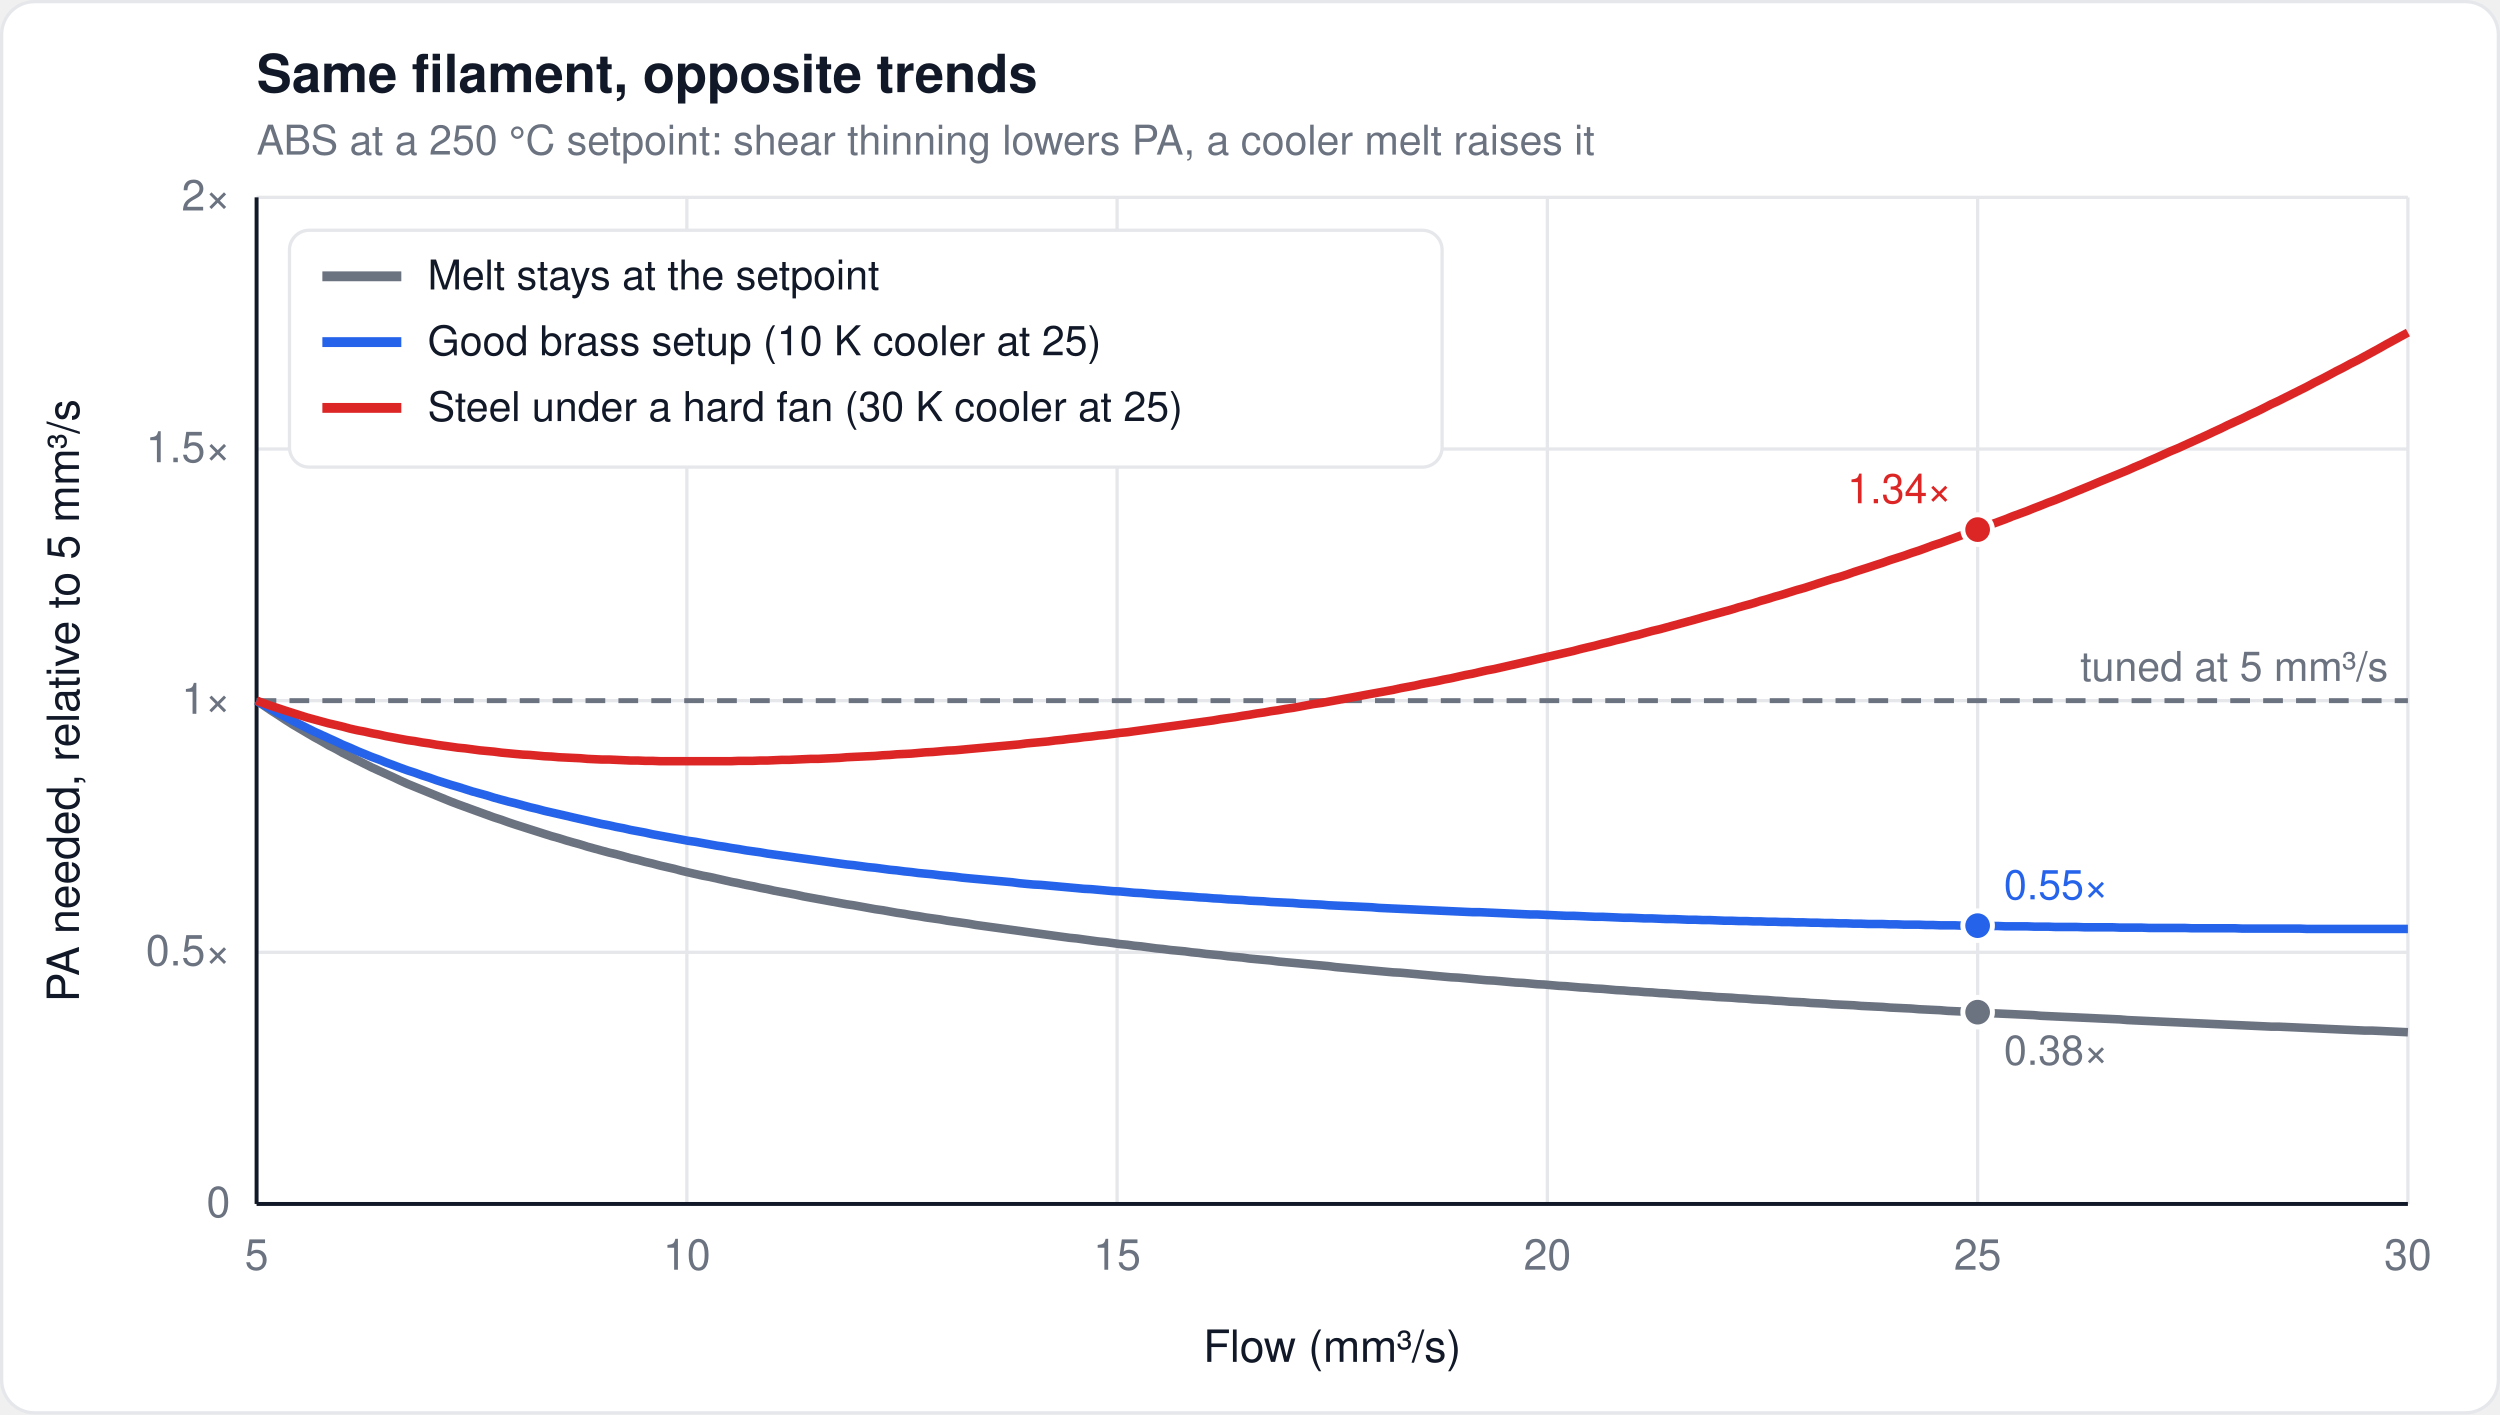
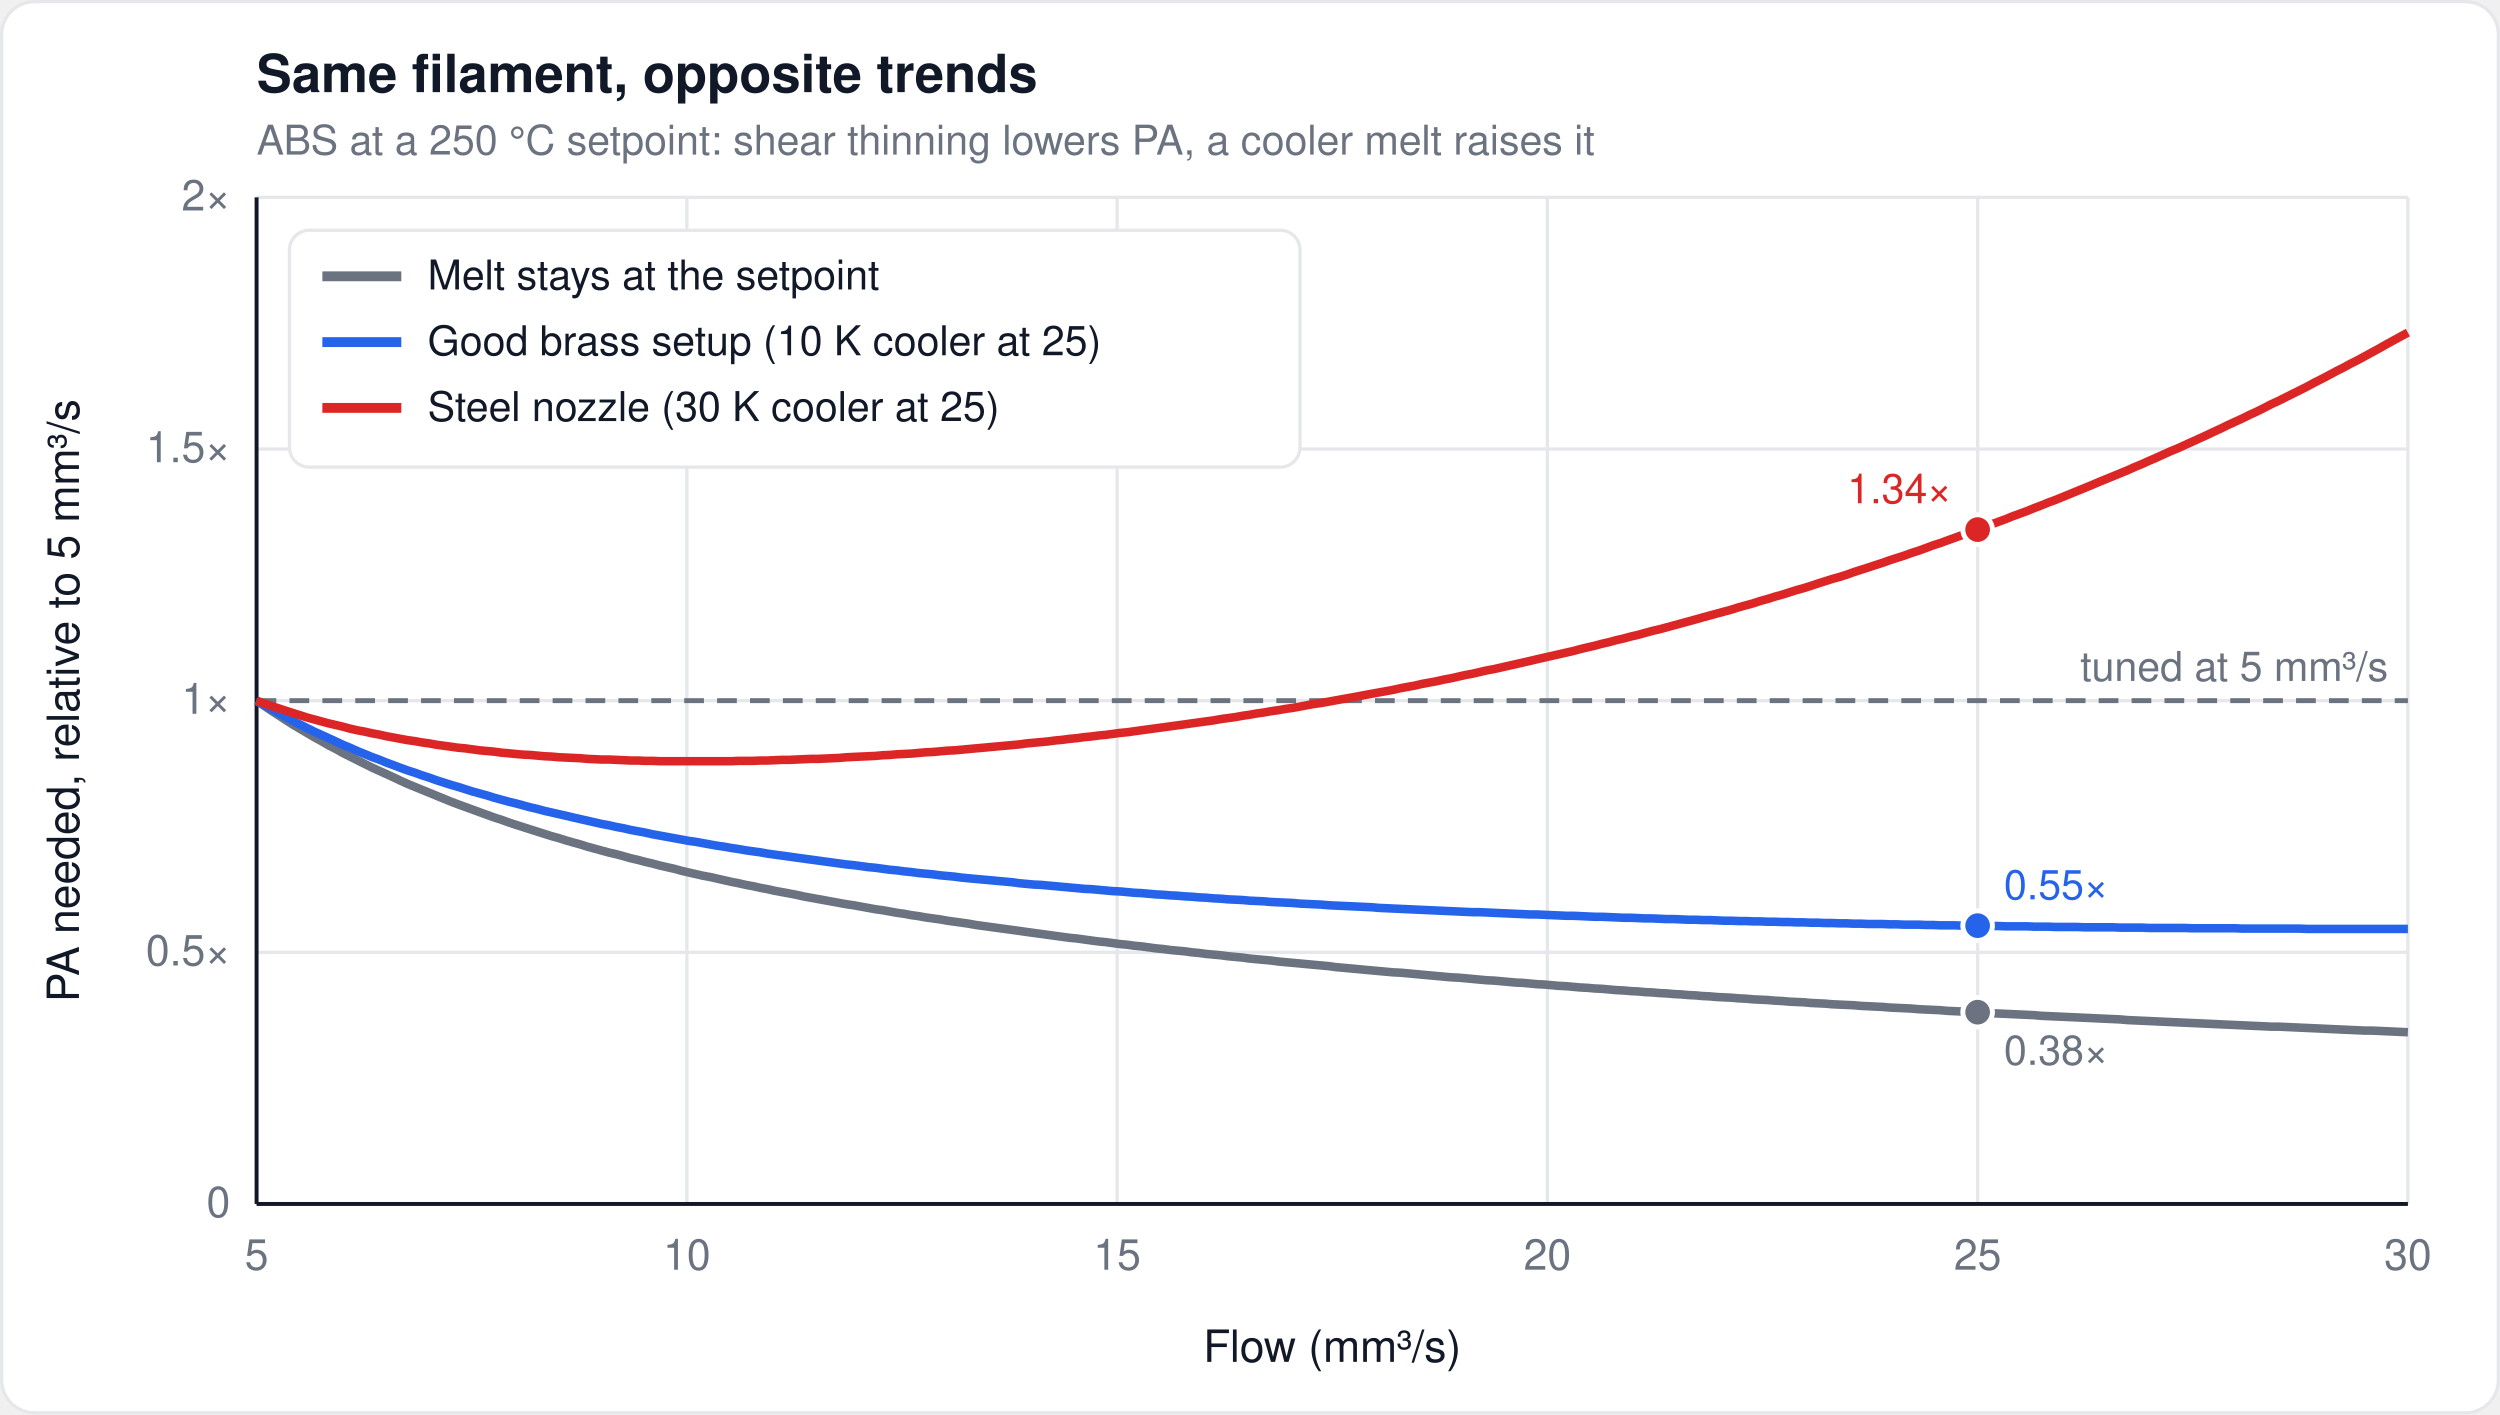
<svg xmlns="http://www.w3.org/2000/svg" width="760" height="430" viewBox="0 0 760 430" font-family="Segoe UI, Helvetica, Arial, sans-serif">
  <rect x="0.5" y="0.5" width="759" height="429" rx="10" fill="white" stroke="#e5e7eb" />
  <text x="78" y="28" font-size="16" font-weight="600" fill="#111827">Same filament, opposite trends</text>
  <text x="78" y="47" font-size="12.5" fill="#6b7280">ABS at a 250 °C setpoint: shear thinning lowers PA, a cooler melt raises it</text>
  <line x1="78.0" y1="60" x2="78.0" y2="366" stroke="#e5e7eb" />
  <text x="78.0" y="386" font-size="13" text-anchor="middle" fill="#6b7280">5</text>
  <line x1="208.8" y1="60" x2="208.8" y2="366" stroke="#e5e7eb" />
  <text x="208.8" y="386" font-size="13" text-anchor="middle" fill="#6b7280">10</text>
  <line x1="339.6" y1="60" x2="339.6" y2="366" stroke="#e5e7eb" />
  <text x="339.6" y="386" font-size="13" text-anchor="middle" fill="#6b7280">15</text>
  <line x1="470.4" y1="60" x2="470.4" y2="366" stroke="#e5e7eb" />
  <text x="470.4" y="386" font-size="13" text-anchor="middle" fill="#6b7280">20</text>
  <line x1="601.2" y1="60" x2="601.2" y2="366" stroke="#e5e7eb" />
  <text x="601.2" y="386" font-size="13" text-anchor="middle" fill="#6b7280">25</text>
  <line x1="732.0" y1="60" x2="732.0" y2="366" stroke="#e5e7eb" />
  <text x="732.0" y="386" font-size="13" text-anchor="middle" fill="#6b7280">30</text>
  <line x1="78" y1="366.0" x2="732" y2="366.0" stroke="#e5e7eb" />
  <text x="70" y="370.0" font-size="13" text-anchor="end" fill="#6b7280">0</text>
  <line x1="78" y1="289.5" x2="732" y2="289.5" stroke="#e5e7eb" />
  <text x="70" y="293.5" font-size="13" text-anchor="end" fill="#6b7280">0.5×</text>
  <line x1="78" y1="213.0" x2="732" y2="213.0" stroke="#e5e7eb" />
  <text x="70" y="217.0" font-size="13" text-anchor="end" fill="#6b7280">1×</text>
  <line x1="78" y1="136.5" x2="732" y2="136.5" stroke="#e5e7eb" />
  <text x="70" y="140.5" font-size="13" text-anchor="end" fill="#6b7280">1.5×</text>
  <line x1="78" y1="60.0" x2="732" y2="60.0" stroke="#e5e7eb" />
  <text x="70" y="64.0" font-size="13" text-anchor="end" fill="#6b7280">2×</text>
  <line x1="78" y1="366" x2="732" y2="366" stroke="#111827" stroke-width="1.2" />
  <line x1="78" y1="60" x2="78" y2="366" stroke="#111827" stroke-width="1.2" />
  <line x1="78" y1="213.0" x2="732" y2="213.0" stroke="#6b7280" stroke-width="1.5" stroke-dasharray="6 4" />
  <text x="726" y="207.0" font-size="12.5" text-anchor="end" fill="#6b7280">tuned at 5 mm³/s</text>
  <path d="M78.0,213.0 L80.2,214.5 L82.4,216.0 L84.6,217.4 L86.7,218.8 L88.9,220.2 L91.1,221.5 L93.3,222.8 L95.5,224.1 L97.7,225.3 L99.9,226.6 L102.1,227.7 L104.2,228.9 L106.4,230.0 L108.6,231.1 L110.8,232.2 L113.0,233.3 L115.2,234.3 L117.4,235.3 L119.6,236.3 L121.7,237.3 L123.9,238.3 L126.1,239.2 L128.3,240.1 L130.5,241.0 L132.7,241.9 L134.9,242.8 L137.1,243.7 L139.2,244.5 L141.4,245.3 L143.6,246.1 L145.8,246.9 L148.0,247.7 L150.2,248.5 L152.4,249.2 L154.6,250.0 L156.7,250.7 L158.9,251.4 L161.1,252.1 L163.3,252.8 L165.5,253.5 L167.7,254.2 L169.9,254.8 L172.1,255.5 L174.2,256.1 L176.4,256.7 L178.6,257.4 L180.8,258.0 L183.0,258.6 L185.2,259.2 L187.4,259.7 L189.6,260.3 L191.7,260.9 L193.9,261.4 L196.1,262.0 L198.3,262.5 L200.5,263.1 L202.7,263.6 L204.9,264.1 L207.1,264.7 L209.2,265.2 L211.4,265.7 L213.6,266.2 L215.8,266.6 L218.0,267.1 L220.2,267.6 L222.4,268.1 L224.5,268.5 L226.7,269.0 L228.9,269.4 L231.1,269.9 L233.3,270.3 L235.5,270.8 L237.7,271.2 L239.9,271.6 L242.0,272.0 L244.2,272.5 L246.4,272.9 L248.6,273.3 L250.8,273.7 L253.0,274.1 L255.2,274.5 L257.4,274.9 L259.5,275.2 L261.7,275.6 L263.9,276.0 L266.1,276.4 L268.3,276.7 L270.5,277.1 L272.7,277.5 L274.9,277.8 L277.0,278.2 L279.2,278.5 L281.4,278.9 L283.6,279.2 L285.8,279.5 L288.0,279.9 L290.2,280.2 L292.4,280.5 L294.5,280.8 L296.7,281.2 L298.9,281.5 L301.1,281.8 L303.3,282.1 L305.5,282.4 L307.7,282.7 L309.9,283.0 L312.0,283.3 L314.2,283.6 L316.4,283.9 L318.6,284.2 L320.8,284.5 L323.0,284.8 L325.2,285.1 L327.4,285.3 L329.5,285.6 L331.7,285.9 L333.9,286.2 L336.1,286.4 L338.3,286.7 L340.5,287.0 L342.7,287.2 L344.8,287.5 L347.0,287.7 L349.2,288.0 L351.4,288.3 L353.6,288.5 L355.8,288.8 L358.0,289.0 L360.2,289.2 L362.3,289.5 L364.5,289.7 L366.7,290.0 L368.9,290.2 L371.1,290.4 L373.3,290.7 L375.5,290.9 L377.7,291.1 L379.8,291.4 L382.0,291.6 L384.2,291.8 L386.4,292.0 L388.6,292.3 L390.8,292.5 L393.0,292.7 L395.2,292.9 L397.3,293.1 L399.5,293.3 L401.7,293.5 L403.9,293.7 L406.1,294.0 L408.3,294.2 L410.5,294.4 L412.7,294.6 L414.8,294.8 L417.0,295.0 L419.2,295.2 L421.4,295.4 L423.6,295.6 L425.8,295.7 L428.0,295.9 L430.2,296.1 L432.3,296.3 L434.5,296.5 L436.7,296.7 L438.9,296.9 L441.1,297.1 L443.3,297.2 L445.5,297.4 L447.7,297.6 L449.8,297.8 L452.0,298.0 L454.2,298.1 L456.4,298.3 L458.6,298.5 L460.8,298.7 L463.0,298.8 L465.2,299.0 L467.3,299.2 L469.5,299.3 L471.7,299.5 L473.9,299.7 L476.1,299.8 L478.3,300.0 L480.5,300.2 L482.6,300.3 L484.8,300.5 L487.0,300.6 L489.2,300.8 L491.4,301.0 L493.6,301.1 L495.8,301.3 L498.0,301.4 L500.1,301.6 L502.3,301.7 L504.5,301.9 L506.7,302.0 L508.9,302.2 L511.1,302.3 L513.3,302.5 L515.5,302.6 L517.6,302.8 L519.8,302.9 L522.0,303.1 L524.2,303.2 L526.4,303.3 L528.6,303.5 L530.8,303.6 L533.0,303.8 L535.1,303.9 L537.3,304.0 L539.5,304.2 L541.7,304.3 L543.9,304.5 L546.1,304.6 L548.3,304.7 L550.5,304.9 L552.6,305.0 L554.8,305.1 L557.0,305.3 L559.2,305.4 L561.4,305.5 L563.6,305.6 L565.8,305.8 L568.0,305.9 L570.1,306.0 L572.3,306.1 L574.5,306.3 L576.7,306.4 L578.9,306.5 L581.1,306.6 L583.3,306.8 L585.5,306.9 L587.6,307.0 L589.8,307.1 L592.0,307.3 L594.2,307.4 L596.4,307.5 L598.6,307.6 L600.8,307.7 L602.9,307.8 L605.1,308.0 L607.3,308.1 L609.5,308.2 L611.7,308.3 L613.9,308.4 L616.1,308.5 L618.3,308.6 L620.4,308.8 L622.6,308.9 L624.8,309.0 L627.0,309.1 L629.2,309.2 L631.4,309.3 L633.6,309.4 L635.8,309.5 L637.9,309.6 L640.1,309.7 L642.3,309.8 L644.5,309.9 L646.7,310.1 L648.9,310.2 L651.1,310.3 L653.3,310.4 L655.4,310.5 L657.6,310.6 L659.8,310.7 L662.0,310.8 L664.2,310.9 L666.4,311.0 L668.6,311.1 L670.8,311.2 L672.9,311.3 L675.1,311.4 L677.3,311.5 L679.5,311.6 L681.7,311.7 L683.9,311.8 L686.1,311.9 L688.3,312.0 L690.4,312.1 L692.6,312.1 L694.8,312.2 L697.0,312.3 L699.2,312.4 L701.4,312.5 L703.6,312.6 L705.8,312.7 L707.9,312.8 L710.1,312.9 L712.3,313.0 L714.5,313.1 L716.7,313.2 L718.9,313.3 L721.1,313.3 L723.3,313.4 L725.4,313.5 L727.6,313.6 L729.8,313.7 L732.0,313.8" fill="none" stroke="#6b7280" stroke-width="2.6" stroke-linejoin="round" />
  <circle cx="601.2" cy="307.7" r="4.5" fill="#6b7280" stroke="white" stroke-width="1.5" />
  <text x="609.2" y="323.7" font-size="12.5" text-anchor="start" fill="#6b7280" font-weight="normal">0.38×</text>
  <path d="M78.0,213.0 L80.2,214.3 L82.4,215.5 L84.6,216.8 L86.7,217.9 L88.9,219.1 L91.1,220.2 L93.3,221.3 L95.5,222.4 L97.7,223.4 L99.9,224.4 L102.1,225.4 L104.2,226.4 L106.4,227.3 L108.6,228.3 L110.8,229.2 L113.0,230.1 L115.2,230.9 L117.4,231.8 L119.6,232.6 L121.7,233.4 L123.9,234.2 L126.1,234.9 L128.3,235.7 L130.5,236.4 L132.7,237.2 L134.9,237.9 L137.1,238.6 L139.2,239.2 L141.4,239.9 L143.6,240.6 L145.8,241.2 L148.0,241.8 L150.2,242.5 L152.4,243.1 L154.6,243.7 L156.7,244.2 L158.9,244.8 L161.1,245.4 L163.3,245.9 L165.5,246.5 L167.7,247.0 L169.9,247.5 L172.1,248.0 L174.2,248.5 L176.4,249.0 L178.6,249.5 L180.8,250.0 L183.0,250.5 L185.2,250.9 L187.4,251.4 L189.6,251.8 L191.7,252.3 L193.9,252.7 L196.1,253.1 L198.3,253.6 L200.5,254.0 L202.7,254.4 L204.9,254.8 L207.1,255.2 L209.2,255.6 L211.4,255.9 L213.6,256.3 L215.8,256.7 L218.0,257.1 L220.2,257.4 L222.4,257.8 L224.5,258.1 L226.7,258.5 L228.9,258.8 L231.1,259.1 L233.3,259.5 L235.5,259.8 L237.7,260.1 L239.9,260.4 L242.0,260.7 L244.2,261.0 L246.4,261.3 L248.6,261.6 L250.8,261.9 L253.0,262.2 L255.2,262.5 L257.4,262.8 L259.5,263.0 L261.7,263.3 L263.9,263.6 L266.1,263.8 L268.3,264.1 L270.5,264.4 L272.7,264.6 L274.9,264.9 L277.0,265.1 L279.2,265.4 L281.4,265.6 L283.6,265.8 L285.8,266.1 L288.0,266.3 L290.2,266.5 L292.4,266.8 L294.5,267.0 L296.7,267.2 L298.9,267.4 L301.1,267.6 L303.3,267.8 L305.5,268.0 L307.7,268.2 L309.9,268.5 L312.0,268.7 L314.2,268.9 L316.4,269.0 L318.6,269.2 L320.8,269.4 L323.0,269.6 L325.2,269.8 L327.4,270.0 L329.5,270.2 L331.7,270.3 L333.9,270.5 L336.1,270.7 L338.3,270.9 L340.5,271.0 L342.7,271.2 L344.8,271.4 L347.0,271.5 L349.2,271.7 L351.4,271.9 L353.6,272.0 L355.8,272.2 L358.0,272.3 L360.2,272.5 L362.3,272.6 L364.5,272.8 L366.7,272.9 L368.9,273.1 L371.1,273.2 L373.3,273.4 L375.5,273.5 L377.7,273.6 L379.8,273.8 L382.0,273.9 L384.2,274.0 L386.4,274.2 L388.6,274.3 L390.8,274.4 L393.0,274.5 L395.2,274.7 L397.3,274.8 L399.5,274.9 L401.7,275.0 L403.9,275.2 L406.1,275.3 L408.3,275.4 L410.5,275.5 L412.7,275.6 L414.8,275.7 L417.0,275.8 L419.2,276.0 L421.4,276.1 L423.6,276.2 L425.8,276.3 L428.0,276.4 L430.2,276.5 L432.3,276.6 L434.5,276.7 L436.7,276.8 L438.9,276.9 L441.1,277.0 L443.3,277.1 L445.5,277.2 L447.7,277.3 L449.8,277.3 L452.0,277.4 L454.2,277.5 L456.4,277.6 L458.6,277.7 L460.8,277.8 L463.0,277.9 L465.2,278.0 L467.3,278.0 L469.5,278.1 L471.7,278.2 L473.9,278.3 L476.1,278.4 L478.3,278.4 L480.5,278.5 L482.6,278.6 L484.8,278.7 L487.0,278.7 L489.2,278.8 L491.4,278.9 L493.6,279.0 L495.8,279.0 L498.0,279.1 L500.1,279.2 L502.3,279.2 L504.5,279.3 L506.7,279.4 L508.9,279.4 L511.1,279.5 L513.3,279.6 L515.5,279.6 L517.6,279.7 L519.8,279.7 L522.0,279.8 L524.2,279.9 L526.4,279.9 L528.6,280.0 L530.8,280.0 L533.0,280.1 L535.1,280.1 L537.3,280.2 L539.5,280.2 L541.7,280.3 L543.9,280.3 L546.1,280.4 L548.3,280.4 L550.5,280.5 L552.6,280.5 L554.8,280.6 L557.0,280.6 L559.2,280.7 L561.4,280.7 L563.6,280.8 L565.8,280.8 L568.0,280.9 L570.1,280.9 L572.3,280.9 L574.5,281.0 L576.7,281.0 L578.9,281.1 L581.1,281.1 L583.3,281.1 L585.5,281.2 L587.6,281.2 L589.8,281.3 L592.0,281.3 L594.2,281.3 L596.4,281.4 L598.6,281.4 L600.8,281.4 L602.9,281.5 L605.1,281.5 L607.3,281.5 L609.5,281.6 L611.7,281.6 L613.9,281.6 L616.1,281.6 L618.3,281.7 L620.4,281.7 L622.6,281.7 L624.8,281.8 L627.0,281.8 L629.2,281.8 L631.4,281.8 L633.6,281.9 L635.8,281.9 L637.9,281.9 L640.1,281.9 L642.3,281.9 L644.5,282.0 L646.7,282.0 L648.9,282.0 L651.1,282.0 L653.3,282.1 L655.4,282.1 L657.6,282.1 L659.8,282.1 L662.0,282.1 L664.2,282.1 L666.4,282.2 L668.6,282.2 L670.8,282.2 L672.9,282.2 L675.1,282.2 L677.3,282.2 L679.5,282.2 L681.7,282.3 L683.9,282.3 L686.1,282.3 L688.3,282.3 L690.4,282.3 L692.6,282.3 L694.8,282.3 L697.0,282.3 L699.2,282.3 L701.4,282.4 L703.6,282.4 L705.8,282.4 L707.9,282.4 L710.1,282.4 L712.3,282.4 L714.5,282.4 L716.7,282.4 L718.9,282.4 L721.1,282.4 L723.3,282.4 L725.4,282.4 L727.6,282.4 L729.8,282.4 L732.0,282.4" fill="none" stroke="#2563eb" stroke-width="2.6" stroke-linejoin="round" />
  <circle cx="601.2" cy="281.4" r="4.5" fill="#2563eb" stroke="white" stroke-width="1.5" />
  <text x="609.2" y="273.4" font-size="12.5" text-anchor="start" fill="#2563eb" font-weight="normal">0.55×</text>
  <path d="M78.0,213.0 L80.2,213.8 L82.4,214.6 L84.6,215.3 L86.7,216.0 L88.9,216.7 L91.1,217.4 L93.3,218.1 L95.5,218.7 L97.7,219.3 L99.9,219.9 L102.1,220.4 L104.2,220.9 L106.4,221.5 L108.6,222.0 L110.8,222.4 L113.0,222.9 L115.2,223.3 L117.4,223.8 L119.6,224.2 L121.7,224.6 L123.9,225.0 L126.1,225.3 L128.3,225.7 L130.5,226.0 L132.7,226.4 L134.9,226.7 L137.1,227.0 L139.2,227.3 L141.4,227.5 L143.6,227.8 L145.8,228.1 L148.0,228.3 L150.2,228.5 L152.4,228.8 L154.6,229.0 L156.7,229.2 L158.9,229.4 L161.1,229.5 L163.3,229.7 L165.5,229.9 L167.7,230.0 L169.9,230.2 L172.1,230.3 L174.2,230.4 L176.4,230.5 L178.6,230.7 L180.8,230.8 L183.0,230.9 L185.2,230.9 L187.4,231.0 L189.6,231.1 L191.7,231.2 L193.9,231.2 L196.1,231.3 L198.3,231.3 L200.5,231.4 L202.7,231.4 L204.9,231.4 L207.1,231.4 L209.2,231.4 L211.4,231.4 L213.6,231.4 L215.8,231.4 L218.0,231.4 L220.2,231.4 L222.4,231.4 L224.5,231.3 L226.7,231.3 L228.9,231.3 L231.1,231.2 L233.3,231.2 L235.5,231.1 L237.7,231.0 L239.9,231.0 L242.0,230.9 L244.2,230.8 L246.4,230.7 L248.6,230.7 L250.8,230.6 L253.0,230.5 L255.2,230.4 L257.4,230.2 L259.5,230.1 L261.7,230.0 L263.9,229.9 L266.1,229.8 L268.3,229.6 L270.5,229.5 L272.7,229.3 L274.9,229.2 L277.0,229.1 L279.2,228.9 L281.4,228.7 L283.6,228.6 L285.8,228.4 L288.0,228.2 L290.2,228.1 L292.4,227.9 L294.5,227.7 L296.7,227.5 L298.9,227.3 L301.1,227.1 L303.3,226.9 L305.5,226.7 L307.7,226.5 L309.9,226.3 L312.0,226.0 L314.2,225.8 L316.4,225.6 L318.6,225.4 L320.8,225.1 L323.0,224.9 L325.2,224.6 L327.4,224.4 L329.5,224.1 L331.7,223.9 L333.9,223.6 L336.1,223.4 L338.3,223.1 L340.5,222.8 L342.7,222.6 L344.8,222.3 L347.0,222.0 L349.2,221.7 L351.4,221.4 L353.6,221.1 L355.8,220.8 L358.0,220.5 L360.2,220.2 L362.3,219.9 L364.5,219.6 L366.7,219.3 L368.9,219.0 L371.1,218.6 L373.3,218.3 L375.5,218.0 L377.7,217.6 L379.8,217.3 L382.0,216.9 L384.2,216.6 L386.4,216.2 L388.6,215.9 L390.8,215.5 L393.0,215.2 L395.2,214.8 L397.3,214.4 L399.5,214.0 L401.7,213.7 L403.9,213.3 L406.1,212.9 L408.3,212.5 L410.5,212.1 L412.7,211.7 L414.8,211.3 L417.0,210.9 L419.2,210.5 L421.4,210.1 L423.6,209.7 L425.8,209.2 L428.0,208.8 L430.2,208.4 L432.3,207.9 L434.5,207.5 L436.7,207.1 L438.9,206.6 L441.1,206.2 L443.3,205.7 L445.5,205.2 L447.7,204.8 L449.8,204.3 L452.0,203.8 L454.2,203.4 L456.4,202.9 L458.6,202.4 L460.8,201.9 L463.0,201.4 L465.2,200.9 L467.3,200.4 L469.5,199.9 L471.7,199.4 L473.9,198.9 L476.1,198.4 L478.3,197.9 L480.5,197.3 L482.6,196.8 L484.8,196.3 L487.0,195.7 L489.2,195.2 L491.4,194.6 L493.6,194.1 L495.8,193.5 L498.0,193.0 L500.1,192.4 L502.3,191.8 L504.5,191.3 L506.7,190.7 L508.9,190.1 L511.1,189.5 L513.3,188.9 L515.5,188.3 L517.6,187.7 L519.8,187.1 L522.0,186.5 L524.2,185.9 L526.4,185.3 L528.6,184.6 L530.8,184.0 L533.0,183.4 L535.1,182.7 L537.3,182.1 L539.5,181.4 L541.7,180.8 L543.9,180.1 L546.1,179.4 L548.3,178.8 L550.5,178.1 L552.6,177.4 L554.8,176.7 L557.0,176.0 L559.2,175.4 L561.4,174.7 L563.6,173.9 L565.8,173.2 L568.0,172.5 L570.1,171.8 L572.3,171.1 L574.5,170.3 L576.7,169.6 L578.9,168.9 L581.1,168.1 L583.3,167.4 L585.5,166.6 L587.6,165.8 L589.8,165.1 L592.0,164.3 L594.2,163.5 L596.4,162.7 L598.6,161.9 L600.8,161.1 L602.9,160.3 L605.1,159.5 L607.3,158.7 L609.5,157.9 L611.7,157.0 L613.9,156.2 L616.1,155.4 L618.3,154.5 L620.4,153.7 L622.6,152.8 L624.8,152.0 L627.0,151.1 L629.2,150.2 L631.4,149.3 L633.6,148.4 L635.8,147.5 L637.9,146.6 L640.1,145.7 L642.3,144.8 L644.5,143.9 L646.7,143.0 L648.9,142.0 L651.1,141.1 L653.3,140.1 L655.4,139.2 L657.6,138.2 L659.8,137.2 L662.0,136.3 L664.2,135.3 L666.4,134.3 L668.6,133.3 L670.8,132.3 L672.9,131.3 L675.1,130.3 L677.3,129.2 L679.5,128.2 L681.7,127.2 L683.9,126.1 L686.1,125.1 L688.3,124.0 L690.4,122.9 L692.6,121.9 L694.8,120.8 L697.0,119.7 L699.2,118.6 L701.4,117.5 L703.6,116.3 L705.8,115.2 L707.9,114.1 L710.1,112.9 L712.3,111.8 L714.5,110.6 L716.7,109.5 L718.9,108.3 L721.1,107.1 L723.3,105.9 L725.4,104.7 L727.6,103.5 L729.8,102.3 L732.0,101.1" fill="none" stroke="#dc2626" stroke-width="2.6" stroke-linejoin="round" />
  <circle cx="601.2" cy="161.0" r="4.5" fill="#dc2626" stroke="white" stroke-width="1.5" />
  <text x="593.2" y="153.0" font-size="12.5" text-anchor="end" fill="#dc2626" font-weight="normal">1.34×</text>
-   <rect x="88.0" y="70.0" width="350.4" height="72" rx="6" fill="white" stroke="#e5e7eb" />
+   <rect x="88.0" y="70.0" width="307.2" height="72" rx="6" fill="white" stroke="#e5e7eb" />
  <line x1="98.0" y1="84.0" x2="122.0" y2="84.0" stroke="#6b7280" stroke-width="3" />
  <text x="130.0" y="88.0" font-size="12.5" fill="#111827">Melt stays at the setpoint</text>
  <line x1="98.0" y1="104.0" x2="122.0" y2="104.0" stroke="#2563eb" stroke-width="3" />
  <text x="130.0" y="108.0" font-size="12.5" fill="#111827">Good brass setup (10 K cooler at 25)</text>
  <line x1="98.0" y1="124.0" x2="122.0" y2="124.0" stroke="#dc2626" stroke-width="3" />
-   <text x="130.0" y="128.0" font-size="12.5" fill="#111827">Steel under a hard fan (30 K cooler at 25)</text>
+   <text x="130.0" y="128.0" font-size="12.5" fill="#111827">Steel nozzle (30 K cooler at 25)</text>
  <text x="405.0" y="414" font-size="13.5" text-anchor="middle" fill="#111827">Flow (mm³/s)</text>
  <text x="24" y="213.0" font-size="13.5" text-anchor="middle" fill="#111827" transform="rotate(-90 24 213.0)">PA needed, relative to 5 mm³/s</text>
</svg>
